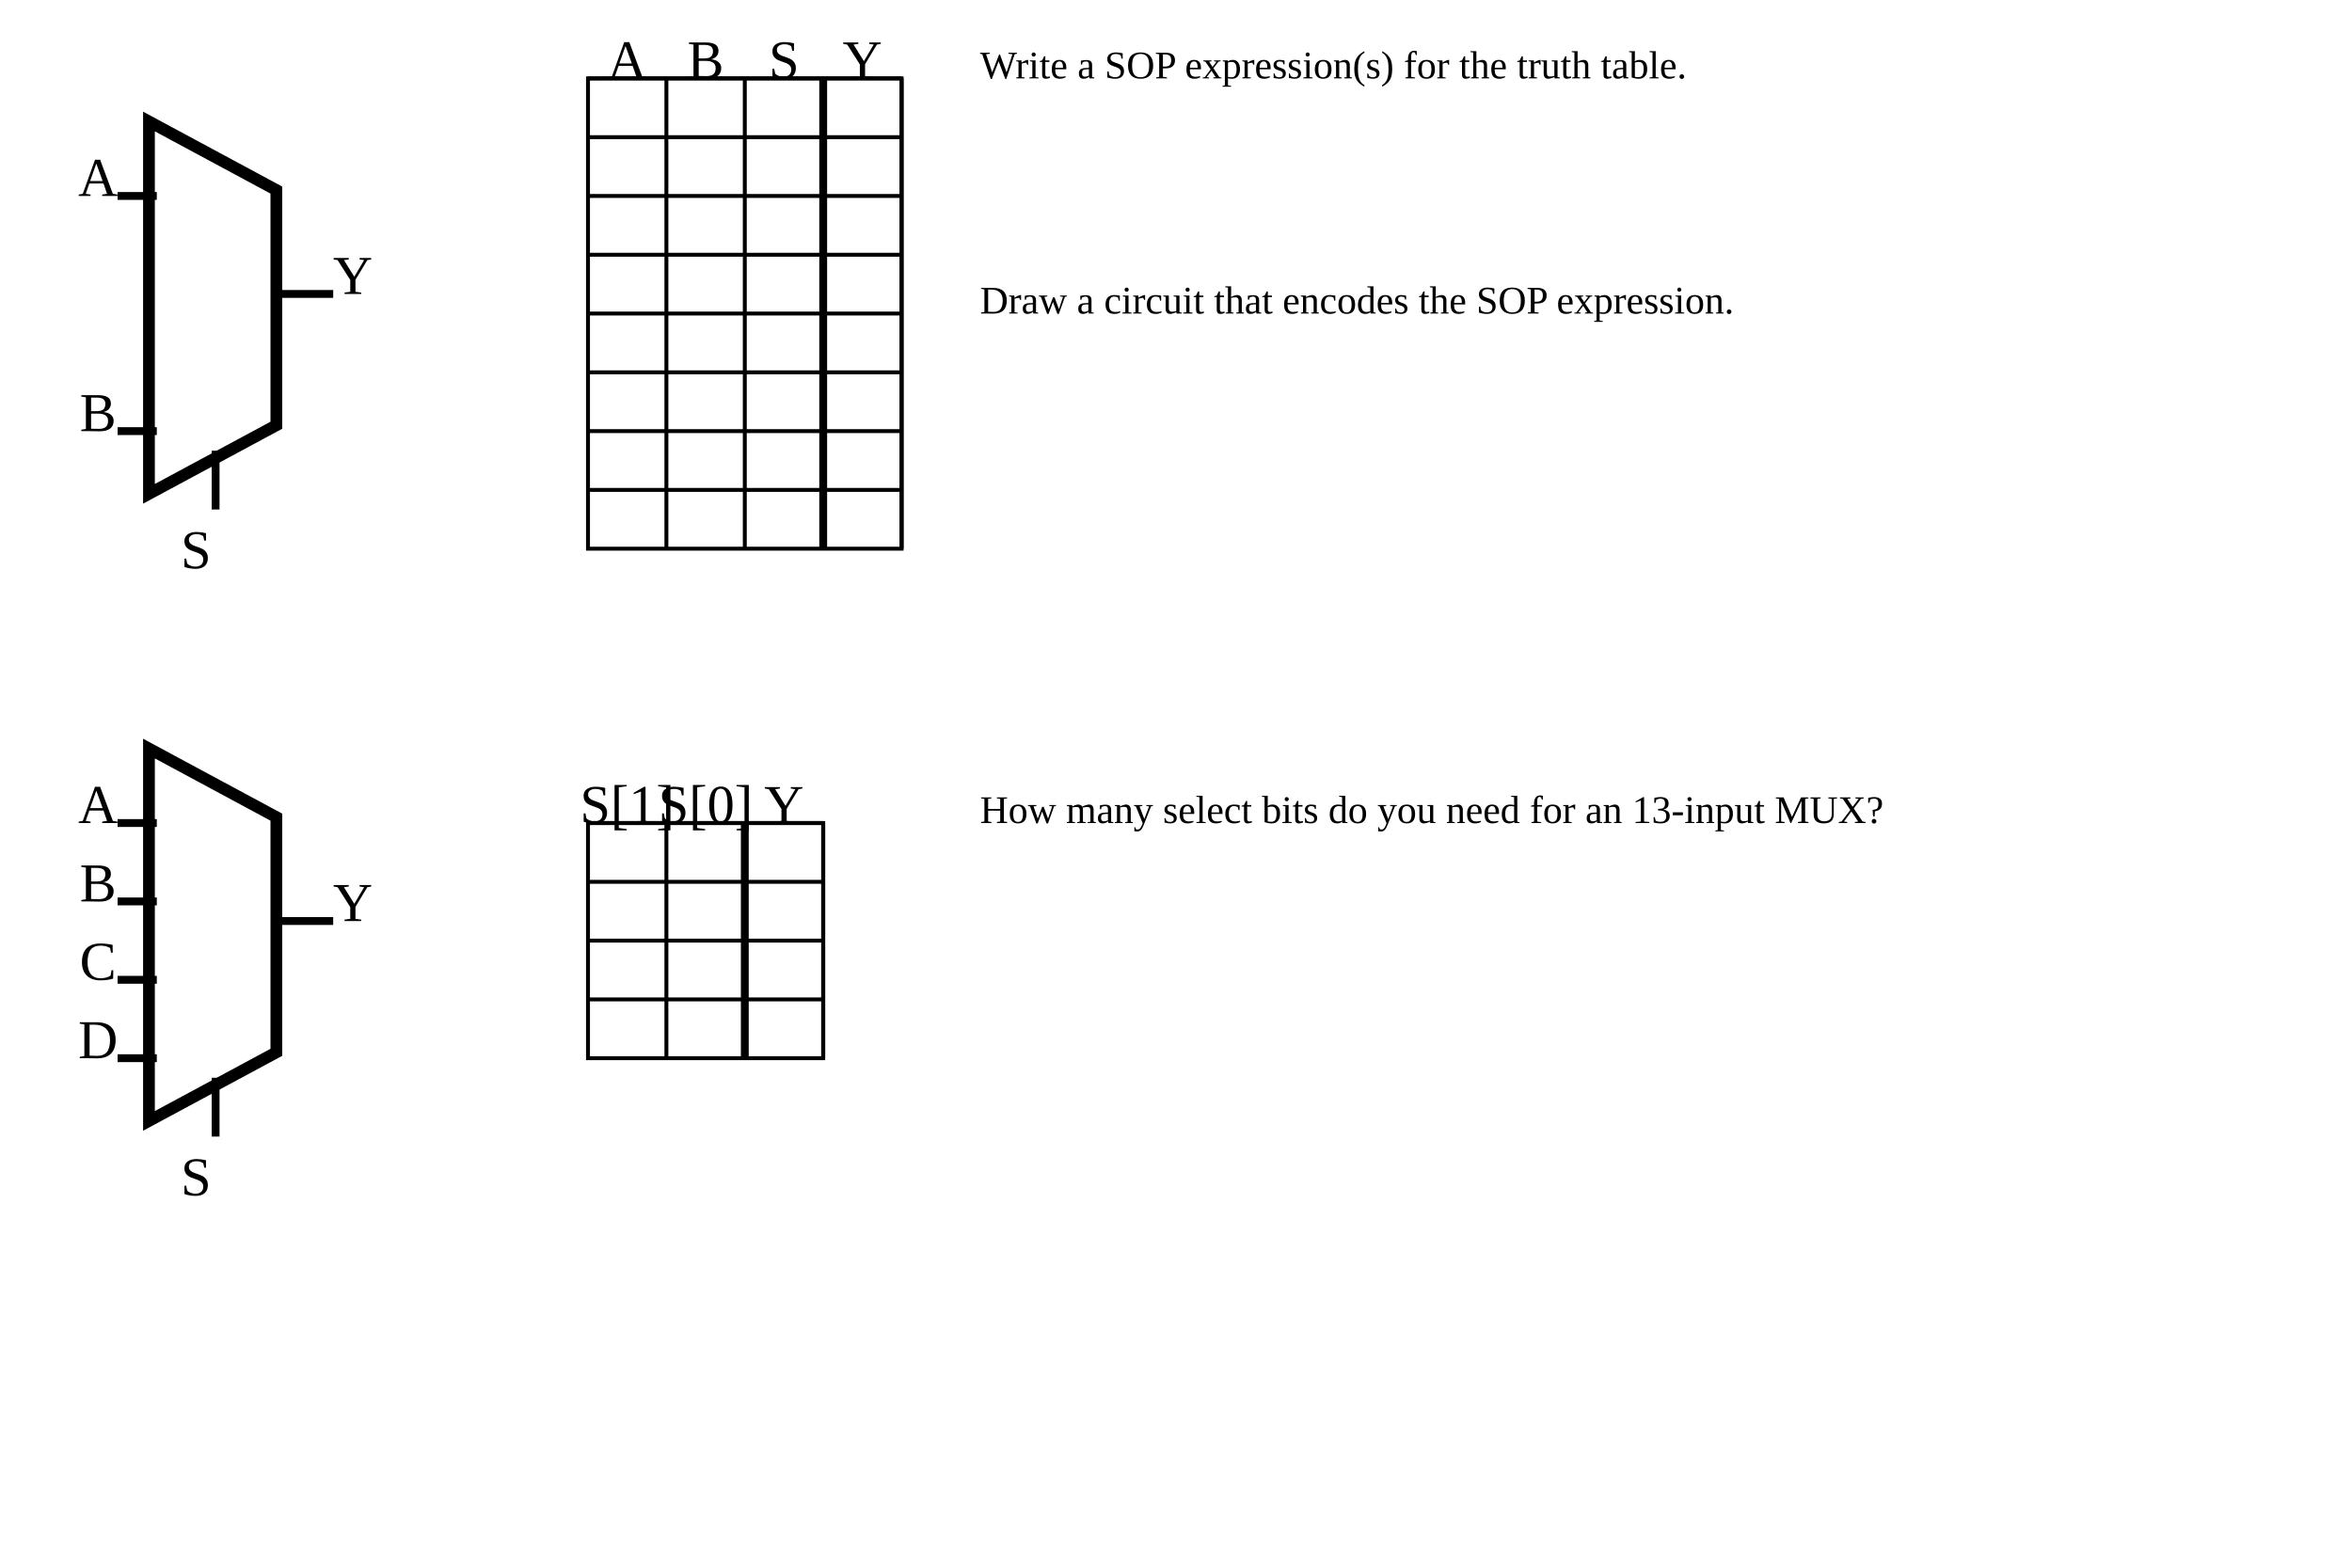
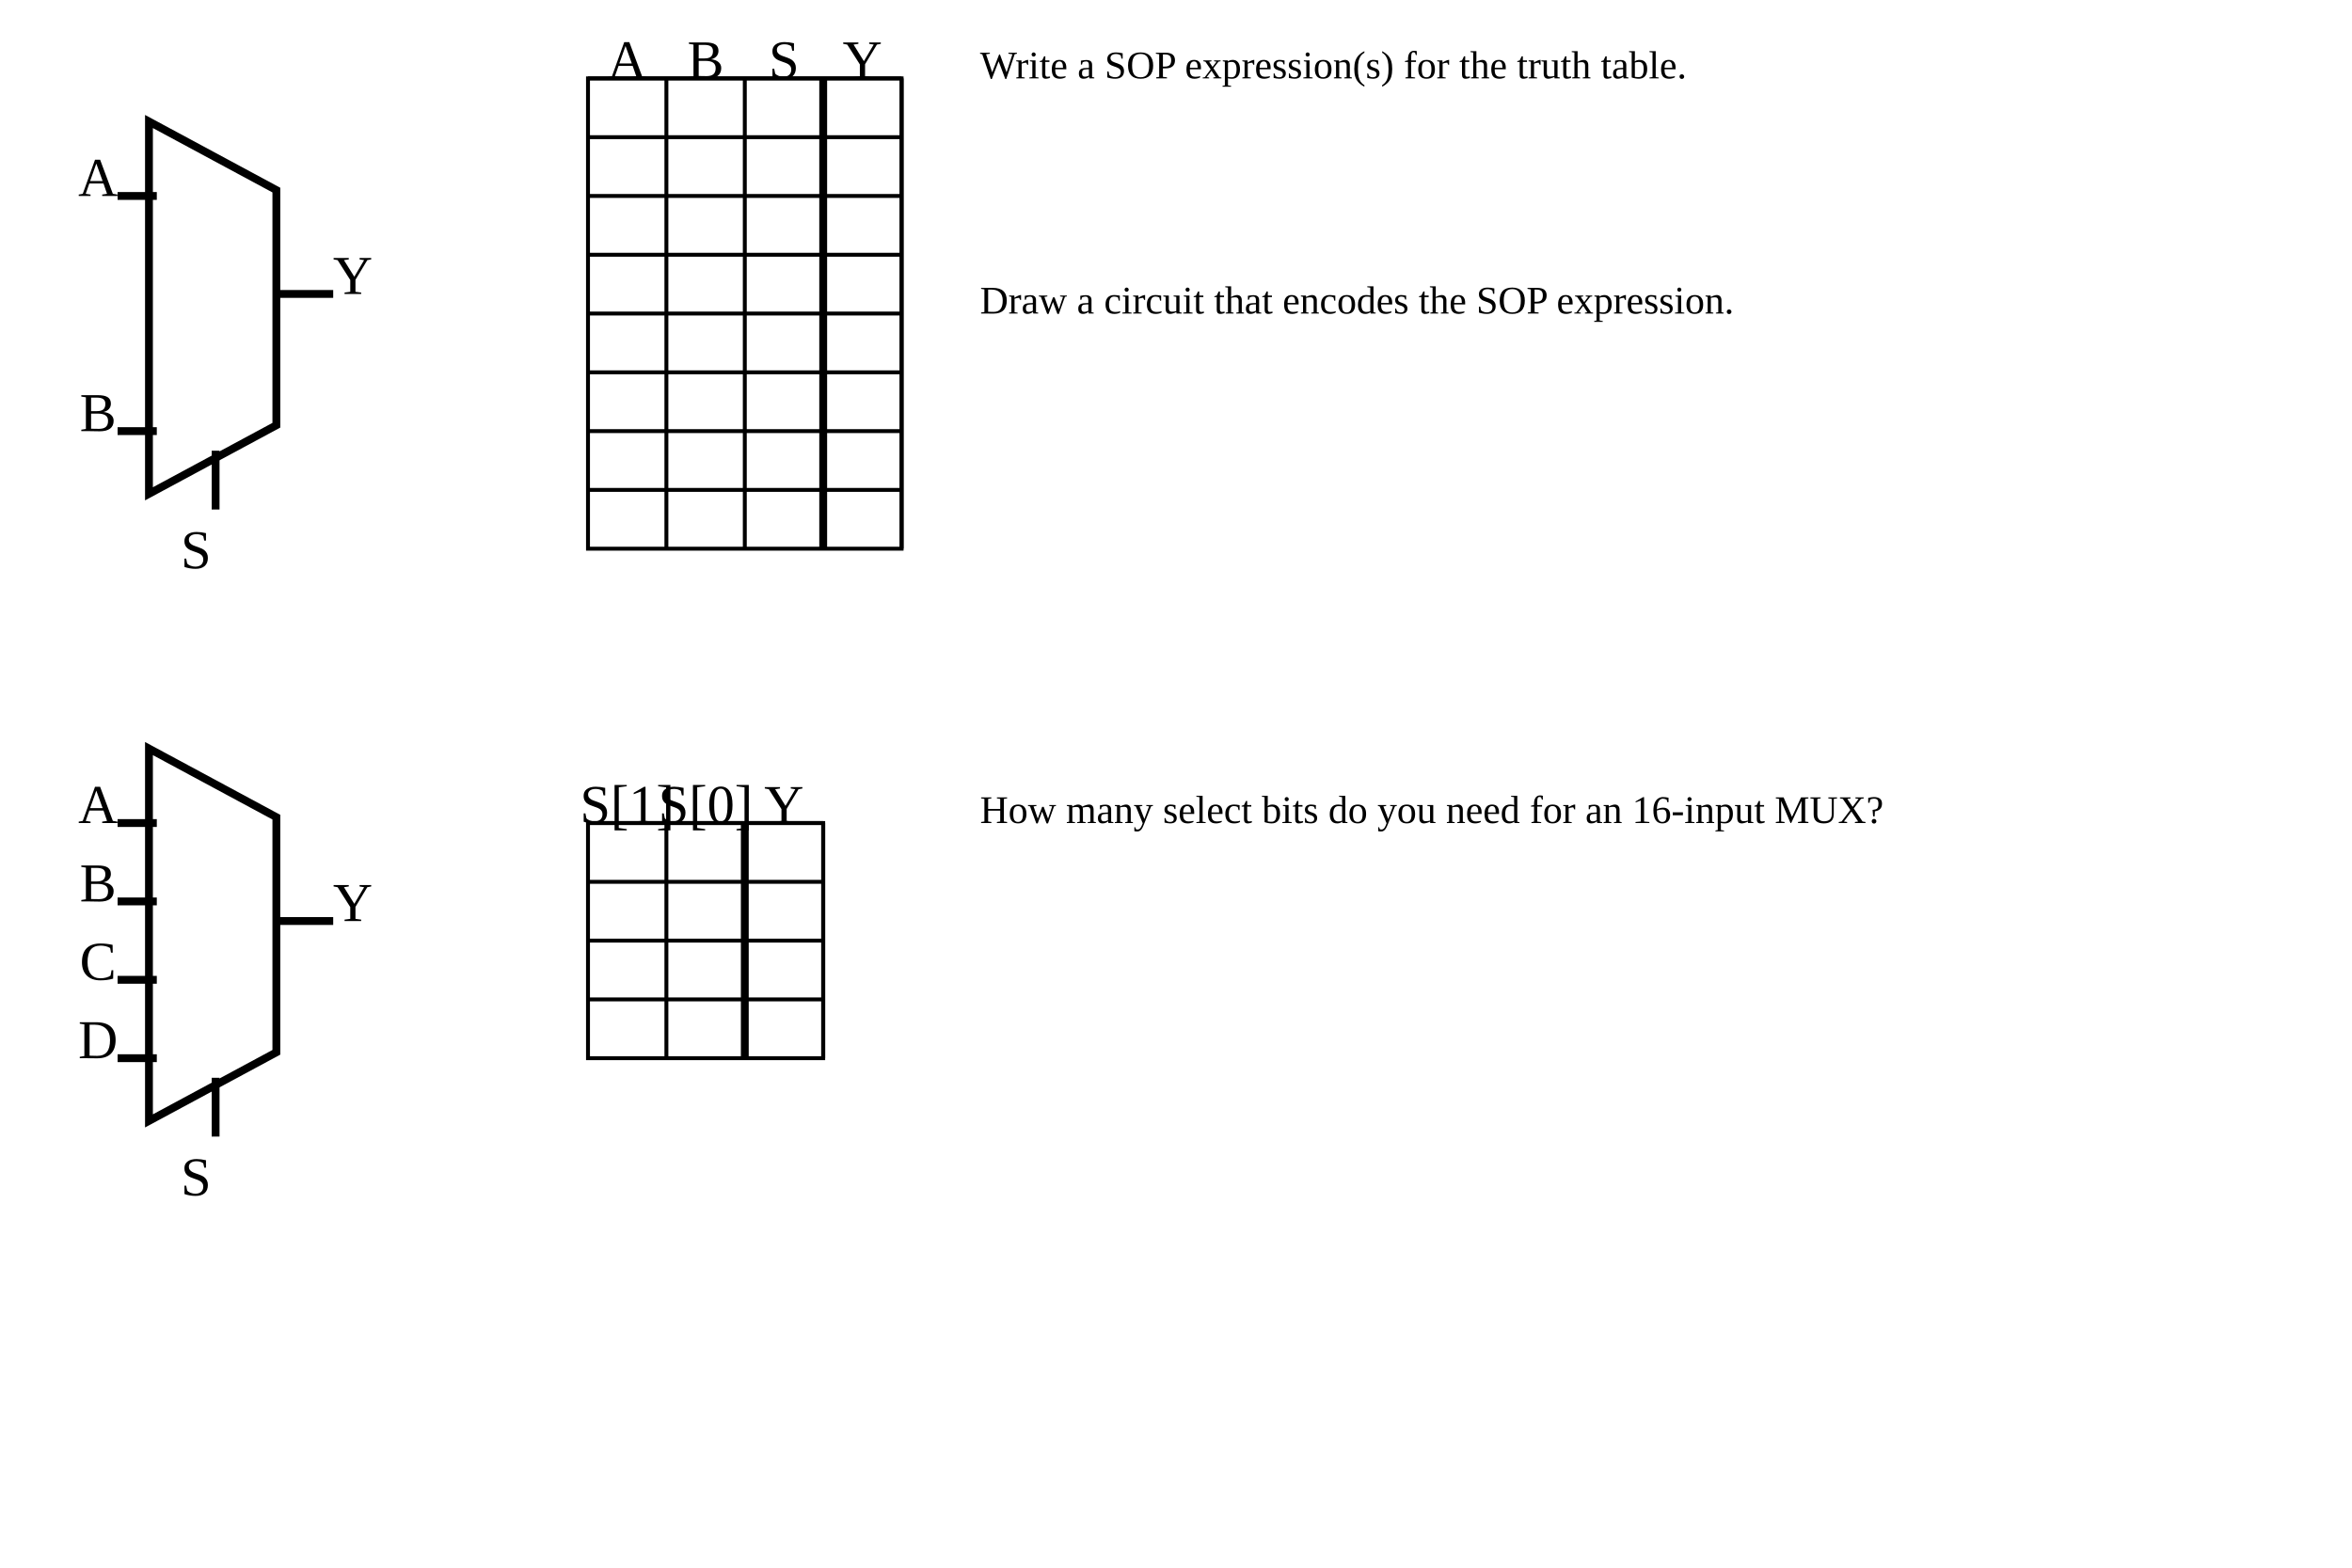
<svg xmlns="http://www.w3.org/2000/svg" baseProfile="full" height="400" version="1.1" width="600">
  <defs />
-   <path d="m 28.0 81.0 0.0 -95.0 32.5 17.5 0.0 60.0 -32.5 17.5 z" fill="none" stroke="black" stroke-width="3" transform="translate(-50,25) translate(60,20)" />
+   <path d="m 28.0 81.0 0.0 -95.0 32.5 17.5 0.0 60.0 -32.5 17.5 z" fill="none" stroke="black" stroke-width="2" transform="translate(-50,25) translate(60,20)" />
  <text font-size="14" text-anchor="middle" transform="translate(60,20)" x="-10" y="125">S</text>
  <line stroke="black" stroke-width="2" transform="translate(60,20)" x1="-5" x2="-5" y1="95" y2="110" />
  <text font-size="14" text-anchor="middle" transform="translate(60,20)" x="-35" y="30">A</text>
  <line stroke="black" stroke-width="2" transform="translate(60,20)" x1="-20" x2="-30" y1="30" y2="30" />
  <text font-size="14" text-anchor="middle" transform="translate(60,20)" x="-35" y="90.0">B</text>
  <line stroke="black" stroke-width="2" transform="translate(60,20)" x1="-20" x2="-30" y1="90.0" y2="90.0" />
  <text font-size="14" text-anchor="middle" transform="translate(60,20)" x="30" y="55">Y</text>
  <line stroke="black" stroke-width="2" transform="translate(60,20)" x1="10" x2="25" y1="55" y2="55" />
  <rect fill="none" height="120" stroke="black" width="80" x="150" y="20" />
  <text font-size="14" text-anchor="middle" x="160.0" y="20">A</text>
  <line stroke="black" stroke-width="1" x1="170" x2="170" y1="20" y2="140" />
  <text font-size="14" text-anchor="middle" x="180.0" y="20">B</text>
  <line stroke="black" stroke-width="1" x1="190" x2="190" y1="20" y2="140" />
  <text font-size="14" text-anchor="middle" x="200.0" y="20">S</text>
  <line stroke="black" stroke-width="2" x1="210" x2="210" y1="20" y2="140" />
  <text font-size="14" text-anchor="middle" x="220.0" y="20">Y</text>
  <line stroke="black" stroke-width="1" x1="230" x2="230" y1="20" y2="140" />
  <line stroke="black" stroke-width="1" x1="150" x2="230" y1="20" y2="20" />
  <line stroke="black" stroke-width="1" x1="150" x2="230" y1="35" y2="35" />
  <line stroke="black" stroke-width="1" x1="150" x2="230" y1="50" y2="50" />
  <line stroke="black" stroke-width="1" x1="150" x2="230" y1="65" y2="65" />
  <line stroke="black" stroke-width="1" x1="150" x2="230" y1="80" y2="80" />
  <line stroke="black" stroke-width="1" x1="150" x2="230" y1="95" y2="95" />
  <line stroke="black" stroke-width="1" x1="150" x2="230" y1="110" y2="110" />
  <line stroke="black" stroke-width="1" x1="150" x2="230" y1="125" y2="125" />
  <text font-size="10" text-anchor="start" x="250" y="20">Write a SOP expression(s) for the truth table.</text>
  <text font-size="10" text-anchor="start" x="250" y="80">Draw a circuit that encodes the SOP expression.</text>
-   <path d="m 28.0 81.0 0.0 -95.0 32.5 17.5 0.0 60.0 -32.5 17.5 z" fill="none" stroke="black" stroke-width="3" transform="translate(-50,25) translate(60,180)" />
+   <path d="m 28.0 81.0 0.0 -95.0 32.5 17.5 0.0 60.0 -32.5 17.5 z" fill="none" stroke="black" stroke-width="2" transform="translate(-50,25) translate(60,180)" />
  <text font-size="14" text-anchor="middle" transform="translate(60,180)" x="-10" y="125">S</text>
  <line stroke="black" stroke-width="2" transform="translate(60,180)" x1="-5" x2="-5" y1="95" y2="110" />
  <text font-size="14" text-anchor="middle" transform="translate(60,180)" x="-35" y="30">A</text>
  <line stroke="black" stroke-width="2" transform="translate(60,180)" x1="-20" x2="-30" y1="30" y2="30" />
  <text font-size="14" text-anchor="middle" transform="translate(60,180)" x="-35" y="50.0">B</text>
  <line stroke="black" stroke-width="2" transform="translate(60,180)" x1="-20" x2="-30" y1="50.0" y2="50.0" />
  <text font-size="14" text-anchor="middle" transform="translate(60,180)" x="-35" y="70.0">C</text>
  <line stroke="black" stroke-width="2" transform="translate(60,180)" x1="-20" x2="-30" y1="70.0" y2="70.0" />
  <text font-size="14" text-anchor="middle" transform="translate(60,180)" x="-35" y="90.0">D</text>
  <line stroke="black" stroke-width="2" transform="translate(60,180)" x1="-20" x2="-30" y1="90.0" y2="90.0" />
  <text font-size="14" text-anchor="middle" transform="translate(60,180)" x="30" y="55">Y</text>
  <line stroke="black" stroke-width="2" transform="translate(60,180)" x1="10" x2="25" y1="55" y2="55" />
  <rect fill="none" height="60" stroke="black" width="60" x="150" y="210" />
  <text font-size="14" text-anchor="middle" x="160.0" y="210">S[1]</text>
  <line stroke="black" stroke-width="1" x1="170" x2="170" y1="210" y2="270" />
  <text font-size="14" text-anchor="middle" x="180.0" y="210">S[0]</text>
  <line stroke="black" stroke-width="2" x1="190" x2="190" y1="210" y2="270" />
  <text font-size="14" text-anchor="middle" x="200.0" y="210">Y</text>
  <line stroke="black" stroke-width="1" x1="210" x2="210" y1="210" y2="270" />
  <line stroke="black" stroke-width="1" x1="150" x2="210" y1="210" y2="210" />
  <line stroke="black" stroke-width="1" x1="150" x2="210" y1="225" y2="225" />
  <line stroke="black" stroke-width="1" x1="150" x2="210" y1="240" y2="240" />
  <line stroke="black" stroke-width="1" x1="150" x2="210" y1="255" y2="255" />
-   <text font-size="10" text-anchor="start" x="250" y="210">How many select bits do you need for an 13-input MUX?</text>
+   <text font-size="10" text-anchor="start" x="250" y="210">How many select bits do you need for an 16-input MUX?</text>
</svg>
